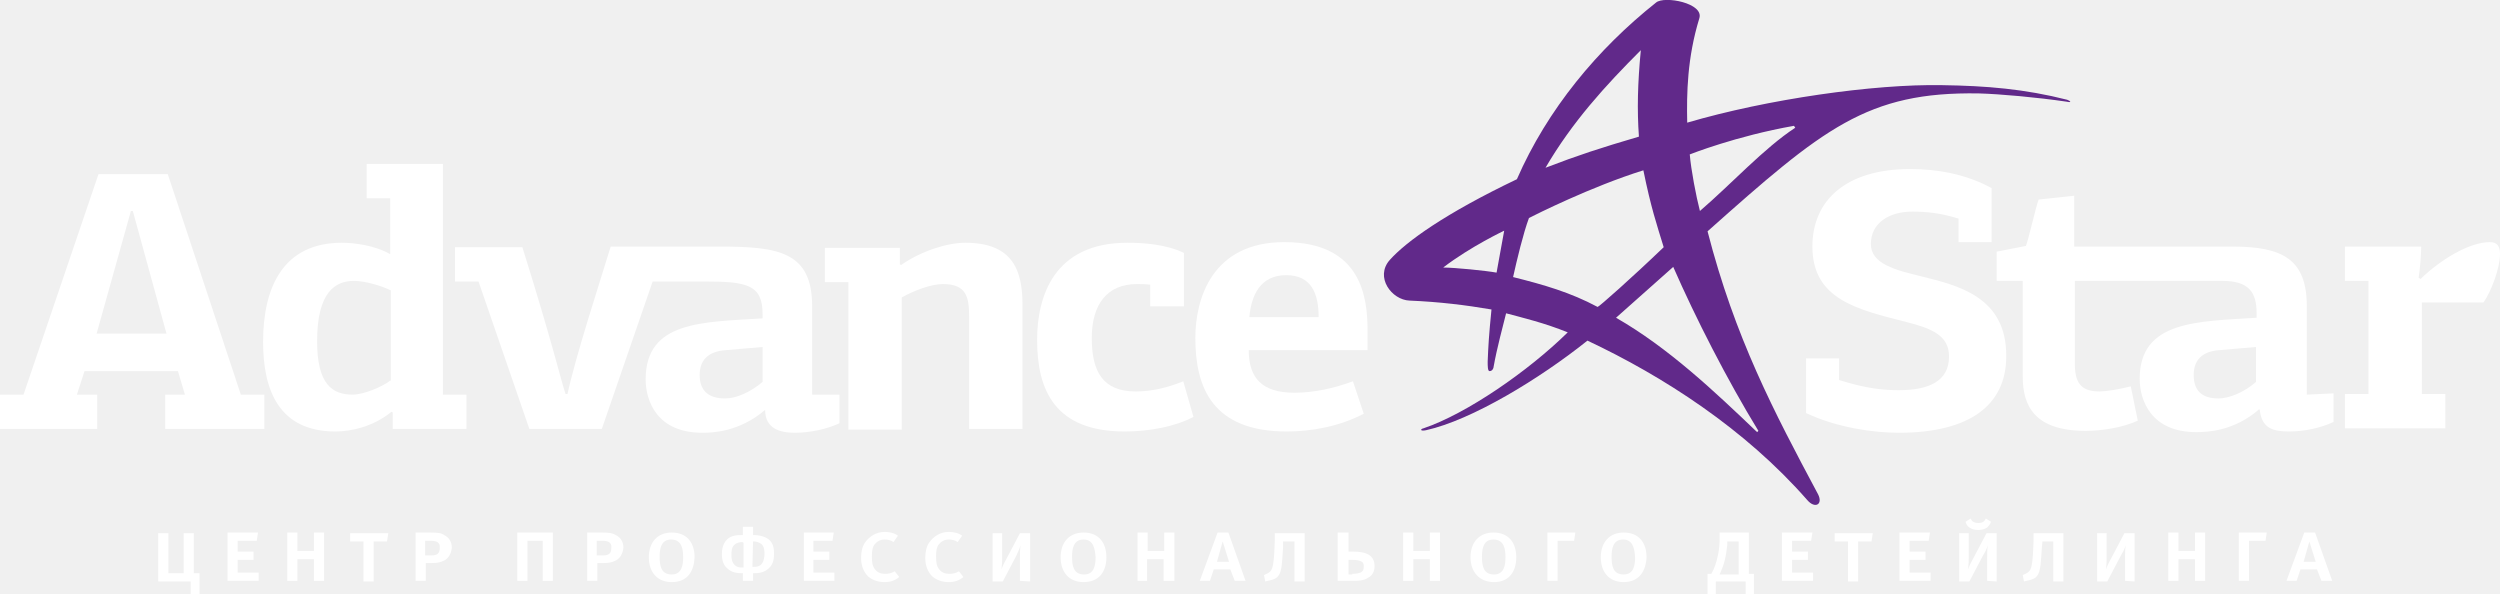
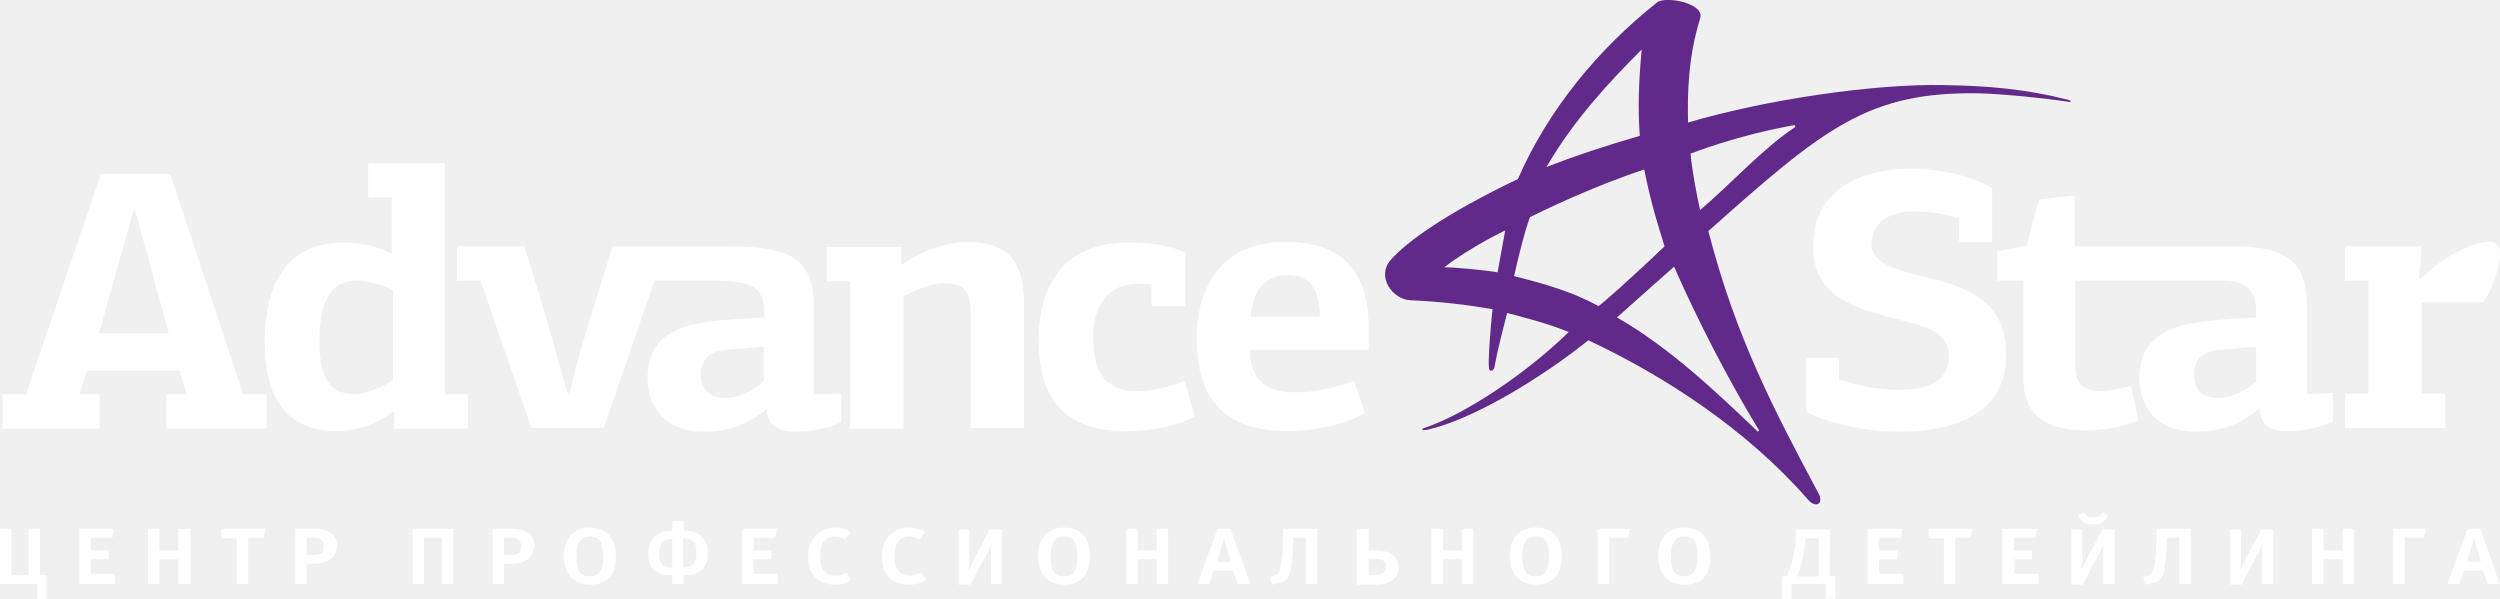
- <svg xmlns="http://www.w3.org/2000/svg" version="1.1" id="Layer_1" x="0px" y="0px" viewBox="0 0 393.4 93.4" style="enable-background:new 0 0 393.4 93.4;" xml:space="preserve">
+ <svg xmlns="http://www.w3.org/2000/svg" version="1.1" id="Layer_1" x="0px" y="0px" viewBox="0 0 393.8 94.3" style="enable-background:new 0 0 393.8 94.3;" xml:space="preserve">
  <style type="text/css">
	.st0{fill:#FFFFFF;}
	.st1{fill:#61298A;}
</style>
  <g>
    <g>
-       <path class="st0" d="M26.5,83.9v6.3h2.4v-6.3h1.6v6.3h0.9v3.3H30v-2h-5.1v-7.6H26.5z" />
-       <path class="st0" d="M35.8,91.4v-7.6h4.8l-0.2,1.3h-3v1.7h2.5v1.3h-2.5v2h3.3v1.3H35.8z" />
-       <path class="st0" d="M49.4,91.4v-3.4h-2.6v3.4h-1.6v-7.6h1.6v2.9h2.6v-2.9h1.6v7.6H49.4z" />
-       <path class="st0" d="M60.9,85.2h-2.1v6.3h-1.6v-6.3h-2.1v-1.3h6L60.9,85.2z" />
-       <path class="st0" d="M69.9,88.2c-0.6,0.3-1.1,0.4-1.9,0.4h-1v2.8h-1.6v-7.6h2.2c1.4,0,1.9,0.1,2.3,0.4c0.8,0.4,1.2,1.1,1.2,2    C71,87.2,70.5,87.9,69.9,88.2z M67.8,85.1h-0.9v2.3h1c0.9,0,1.3-0.3,1.3-1.2C69.3,85.3,68.6,85.1,67.8,85.1z" />
-       <path class="st0" d="M85.4,91.4v-6.3H83v6.3h-1.6v-7.6H87v7.6H85.4z" />
-       <path class="st0" d="M96.9,88.2c-0.6,0.3-1.1,0.4-1.9,0.4h-1v2.8h-1.6v-7.6h2.2c1.4,0,1.8,0.1,2.3,0.4c0.8,0.4,1.2,1.1,1.2,2    C98,87.2,97.5,87.9,96.9,88.2z M94.8,85.1h-0.9v2.3h1c0.9,0,1.3-0.3,1.3-1.2C96.3,85.3,95.6,85.1,94.8,85.1z" />
-       <path class="st0" d="M105.7,91.6c-2.3,0-3.6-1.6-3.6-3.9c0-2.4,1.4-3.9,3.6-3.9c2.4,0,3.6,1.6,3.6,3.9    C109.2,89.9,108.2,91.6,105.7,91.6z M105.6,84.9c-1.6,0-1.8,1.5-1.8,2.7c0,1.4,0.2,2.8,1.9,2.8c1.6,0,1.8-1.5,1.8-2.7    C107.5,86.4,107.3,84.9,105.6,84.9z" />
-       <path class="st0" d="M116.9,91.4v-1.2h-0.2c-0.7,0-1.6-0.1-2.3-0.8c-0.8-0.7-0.8-1.8-0.8-2.3c0-0.5,0.1-1.5,0.8-2.2    c0.7-0.7,1.7-0.7,2.3-0.7h0.2v-1.3h1.6v1.3h0.2c0.5,0,1.5,0.1,2.3,0.7c0.8,0.7,0.8,1.7,0.8,2.2c0,0.5,0,1.6-0.8,2.3    c-0.7,0.7-1.6,0.8-2.3,0.8h-0.2v1.2H116.9z M116.8,85.3c-0.3,0-0.9,0.1-1.2,0.4c-0.5,0.4-0.5,1.1-0.5,1.6c0,0.4,0,1.1,0.5,1.6    c0.4,0.4,0.8,0.4,1.2,0.4h0.2v-3.9L116.8,85.3L116.8,85.3z M118.4,89.2h0.2c0.4,0,0.8,0,1.2-0.4c0.4-0.4,0.5-1.2,0.5-1.6    c0-0.4,0-1.2-0.5-1.6c-0.4-0.3-0.9-0.4-1.2-0.4h-0.1L118.4,89.2L118.4,89.2z" />
-       <path class="st0" d="M126.5,91.4v-7.6h4.7l-0.2,1.3h-3v1.7h2.5v1.3h-2.5v2h3.3v1.3H126.5z" />
-       <path class="st0" d="M139.2,91.6c-1,0-1.9-0.3-2.6-0.9c-0.7-0.7-1.1-1.7-1.1-2.9c0-1,0.2-1.8,0.6-2.4c0.7-1,1.8-1.7,3.1-1.7    c0.8,0,1.6,0.2,2.1,0.6l-0.7,1c-0.4-0.3-0.9-0.4-1.4-0.4c-0.7,0-1.2,0.3-1.6,0.8c-0.3,0.4-0.4,1-0.4,1.8c0,1.1,0.1,1.6,0.5,2.1    c0.4,0.5,0.9,0.7,1.6,0.7c0.5,0,1-0.1,1.5-0.4l0.7,0.9C140.9,91.3,140.2,91.6,139.2,91.6z" />
-       <path class="st0" d="M149.3,91.6c-1,0-1.9-0.3-2.6-0.9c-0.7-0.7-1.1-1.7-1.1-2.9c0-1,0.2-1.8,0.6-2.4c0.7-1,1.8-1.7,3.1-1.7    c0.8,0,1.6,0.2,2.1,0.6l-0.7,1c-0.4-0.3-0.9-0.4-1.4-0.4c-0.7,0-1.2,0.3-1.6,0.8c-0.3,0.4-0.4,1-0.4,1.8c0,1.1,0.1,1.6,0.5,2.1    c0.4,0.5,0.9,0.7,1.6,0.7c0.5,0,1-0.1,1.5-0.4l0.7,0.9C151,91.3,150.3,91.6,149.3,91.6z" />
-       <path class="st0" d="M160.5,91.4v-3.8c0-0.6,0-1.2,0.1-1.8c-0.2,0.7-0.5,1.2-0.7,1.7l-2.1,4h-1.6v-7.6h1.5v3.7c0,0.6,0,1.1-0.1,2    c0.2-0.6,0.5-1.2,0.9-1.9l2-3.8h1.6v7.6L160.5,91.4L160.5,91.4z" />
-       <path class="st0" d="M170.5,91.6c-2.3,0-3.6-1.6-3.6-3.9c0-2.4,1.4-3.9,3.6-3.9c2.4,0,3.6,1.6,3.6,3.9    C174.1,89.9,173,91.6,170.5,91.6z M170.5,84.9c-1.6,0-1.8,1.5-1.8,2.7c0,1.4,0.2,2.8,1.9,2.8c1.6,0,1.8-1.5,1.8-2.7    C172.3,86.4,172.1,84.9,170.5,84.9z" />
-       <path class="st0" d="M183.1,91.4v-3.4h-2.6v3.4H179v-7.6h1.6v2.9h2.6v-2.9h1.6v7.6H183.1z" />
-       <path class="st0" d="M194.3,91.4l-0.7-1.8h-2.6l-0.6,1.8h-1.6l2.8-7.6h1.7l2.7,7.6H194.3z M192.4,85.2l-0.9,3.2h1.9L192.4,85.2z" />
-       <path class="st0" d="M201.9,86.2c-0.1,1.5-0.1,1.7-0.2,2.7c-0.1,0.7-0.2,1.4-0.7,1.9c-0.4,0.4-1.1,0.5-1.5,0.6l-0.4,0.1l-0.2-1    l0.2-0.1c0.2-0.1,0.5-0.2,0.7-0.4c0.5-0.4,0.6-1.4,0.7-2.7c0-0.3,0.1-1.6,0.1-2.2l0-1.2h4.7v7.6h-1.6v-6.3h-1.8L201.9,86.2z" />
-       <path class="st0" d="M212.2,83.9v2.9h0.8c0.8,0,1.7,0.1,2.4,0.5c0.8,0.5,0.9,1.3,0.9,1.8c0,0.9-0.4,1.5-1,1.8    c-0.7,0.5-1.7,0.5-2.2,0.5h-2.6v-7.6H212.2z M212.8,90.3c0.6,0,1-0.1,1.3-0.2c0.4-0.2,0.5-0.5,0.5-0.9c0-0.3,0-0.6-0.3-0.8    c-0.3-0.2-0.8-0.3-1.5-0.3h-0.6v2.3H212.8z" />
-       <path class="st0" d="M225,91.4v-3.4h-2.6v3.4h-1.6v-7.6h1.6v2.9h2.6v-2.9h1.6v7.6H225z" />
-       <path class="st0" d="M235.1,91.6c-2.3,0-3.7-1.6-3.7-3.9c0-2.4,1.4-3.9,3.6-3.9c2.4,0,3.6,1.6,3.6,3.9    C238.6,89.9,237.5,91.6,235.1,91.6z M235,84.9c-1.6,0-1.8,1.5-1.8,2.7c0,1.4,0.2,2.8,1.9,2.8c1.6,0,1.8-1.5,1.8-2.7    C236.9,86.4,236.7,84.9,235,84.9z" />
-       <path class="st0" d="M247.7,85.1h-2.6v6.3h-1.6v-7.6h4.4L247.7,85.1z" />
-       <path class="st0" d="M255.5,91.6c-2.3,0-3.6-1.6-3.6-3.9c0-2.4,1.4-3.9,3.6-3.9c2.4,0,3.6,1.6,3.6,3.9    C259,89.9,257.9,91.6,255.5,91.6z M255.4,84.9c-1.6,0-1.8,1.5-1.8,2.7c0,1.4,0.2,2.8,1.9,2.8c1.6,0,1.8-1.5,1.8-2.7    C257.2,86.4,257,84.9,255.4,84.9z" />
-       <path class="st0" d="M275.2,90.3h0.8v3.2h-1.3v-2H270v2h-1.3v-3.2h0.6c0.5-0.9,0.8-1.8,1-2.8c0.3-1.2,0.3-2.4,0.3-2.7l0-1h4.6    L275.2,90.3L275.2,90.3z M271.8,85.8c-0.1,0.8-0.2,1.6-0.4,2.4c-0.2,0.8-0.5,1.5-0.8,2.2h3v-5.2h-1.8L271.8,85.8z" />
-       <path class="st0" d="M280.4,91.4v-7.6h4.8l-0.2,1.3h-3v1.7h2.5v1.3H282v2h3.3v1.3H280.4z" />
-       <path class="st0" d="M294.5,85.2h-2.1v6.3h-1.6v-6.3h-2.1v-1.3h6L294.5,85.2z" />
-       <path class="st0" d="M298.9,91.4v-7.6h4.8l-0.2,1.3h-3v1.7h2.5v1.3h-2.5v2h3.3v1.3H298.9z" />
-       <path class="st0" d="M312.7,91.4v-3.8c0-0.6,0-1.2,0.1-1.8c-0.2,0.7-0.5,1.2-0.8,1.7l-2.1,4h-1.6v-7.6h1.5v3.7c0,0.6,0,1.1-0.1,2    c0.2-0.6,0.5-1.2,0.9-1.9l2-3.8h1.6v7.6L312.7,91.4L312.7,91.4z M313.3,82.1c-0.1,0.4-0.4,0.7-0.6,0.9c-0.4,0.3-1,0.4-1.4,0.4    c-0.5,0-1-0.1-1.4-0.4c-0.3-0.2-0.5-0.5-0.6-0.9l0.8-0.5c0.1,0.2,0.2,0.4,0.4,0.5c0.3,0.2,0.7,0.2,0.8,0.2c0.4,0,0.7-0.1,0.8-0.2    c0.2-0.1,0.3-0.4,0.4-0.5L313.3,82.1z" />
-       <path class="st0" d="M321.3,86.2c-0.1,1.5-0.1,1.7-0.2,2.7c-0.1,0.7-0.2,1.4-0.7,1.9c-0.4,0.4-1.1,0.5-1.5,0.6l-0.4,0.1l-0.2-1    l0.2-0.1c0.2-0.1,0.5-0.2,0.7-0.4c0.5-0.4,0.6-1.4,0.7-2.7c0-0.3,0.1-1.6,0.1-2.2l0-1.2h4.7v7.6h-1.6v-6.3h-1.7L321.3,86.2z" />
-       <path class="st0" d="M334.4,91.4v-3.8c0-0.6,0-1.2,0.1-1.8c-0.2,0.7-0.5,1.2-0.8,1.7l-2.1,4H330v-7.6h1.5v3.7c0,0.6,0,1.1-0.1,2    c0.2-0.6,0.5-1.2,0.9-1.9l2-3.8h1.6v7.6L334.4,91.4L334.4,91.4z" />
-       <path class="st0" d="M345.4,91.4v-3.4h-2.6v3.4h-1.6v-7.6h1.6v2.9h2.6v-2.9h1.6v7.6H345.4z" />
-       <path class="st0" d="M356.5,85.1h-2.6v6.3h-1.6v-7.6h4.4L356.5,85.1z" />
-       <path class="st0" d="M365.3,91.4l-0.7-1.8h-2.6l-0.6,1.8h-1.6l2.8-7.6h1.7l2.7,7.6H365.3z M363.4,85.2l-0.9,3.2h1.9L363.4,85.2z" />
+       <path class="st0" d="M1.8,83.3v7.3h2.7v-7.3h1.8v7.3h1v3.8H5.9V92H0v-8.7L1.8,83.3L1.8,83.3z" />
+       <path class="st0" d="M12.5,92v-8.7h5.5l-0.3,1.4h-3.4v2h2.8v1.4h-2.8v2.3h3.8V92L12.5,92L12.5,92z" />
+       <path class="st0" d="M28.1,92v-3.9h-3V92h-1.8v-8.7h1.8v3.4h3v-3.4H30V92H28.1z" />
+       <path class="st0" d="M41.5,84.7h-2.4V92h-1.8v-7.2h-2.4v-1.5h6.9L41.5,84.7z" />
+       <path class="st0" d="M51.7,88.3c-0.7,0.4-1.3,0.5-2.2,0.5h-1.2V92h-1.8v-8.7H49c1.7,0,2.1,0.2,2.7,0.4c0.9,0.4,1.4,1.3,1.4,2.3    C53.1,87,52.5,87.9,51.7,88.3z M49.4,84.7h-1.1v2.7h1.2c1,0,1.5-0.3,1.5-1.4C51.1,85,50.3,84.7,49.4,84.7z" />
+       <path class="st0" d="M69.6,92v-7.3h-2.8V92h-1.8v-8.7h6.4V92H69.6z" />
+       <path class="st0" d="M82.8,88.3c-0.7,0.4-1.3,0.5-2.2,0.5h-1.2V92h-1.8v-8.7h2.5c1.7,0,2.1,0.2,2.7,0.4c0.9,0.4,1.4,1.3,1.4,2.3    C84.1,87,83.5,87.9,82.8,88.3z M80.5,84.7h-1.1v2.7h1.2c1,0,1.5-0.3,1.5-1.4C82.1,85,81.4,84.7,80.5,84.7z" />
+       <path class="st0" d="M93,92.1c-2.7,0-4.2-1.8-4.2-4.5c0-2.8,1.6-4.5,4.1-4.5c2.8,0,4.1,1.8,4.1,4.5C97.1,90.2,95.8,92.1,93,92.1z     M92.9,84.5c-1.8,0-2.1,1.7-2.1,3.1c0,1.6,0.2,3.2,2.1,3.2c1.9,0,2.1-1.7,2.1-3.1C95,86.1,94.8,84.5,92.9,84.5z" />
+       <path class="st0" d="M105.9,92v-1.4h-0.2c-0.8,0-1.9-0.1-2.7-0.9c-0.9-0.9-0.9-2-0.9-2.6c0-0.6,0.1-1.8,1-2.6    c0.9-0.8,2-0.9,2.6-0.9h0.2v-1.5h1.8v1.5h0.2c0.6,0,1.8,0.1,2.6,0.9c0.9,0.8,1,1.9,1,2.6c0,0.6,0,1.8-0.9,2.6    c-0.8,0.8-1.9,0.9-2.7,0.9h-0.2V92H105.9z M105.8,84.9c-0.4,0-1,0.1-1.4,0.4c-0.5,0.5-0.6,1.3-0.6,1.8c0,0.5,0,1.3,0.5,1.8    c0.4,0.4,1,0.5,1.4,0.5h0.2v-4.5L105.8,84.9L105.8,84.9z M107.6,89.3h0.2c0.4,0,1,0,1.4-0.5c0.5-0.5,0.5-1.3,0.5-1.8    c0-0.5,0-1.3-0.6-1.8c-0.4-0.4-1-0.4-1.4-0.4h-0.1L107.6,89.3L107.6,89.3z" />
+       <path class="st0" d="M116.9,92v-8.7h5.5l-0.3,1.4h-3.4v2h2.8v1.4h-2.8v2.3h3.8V92L116.9,92L116.9,92z" />
+       <path class="st0" d="M131.6,92.1c-1.2,0-2.2-0.3-3-1c-0.9-0.8-1.3-1.9-1.3-3.3c0-1.1,0.2-2,0.7-2.8c0.8-1.2,2.1-1.9,3.6-1.9    c0.9,0,1.9,0.3,2.4,0.7l-0.9,1.2c-0.5-0.3-1-0.5-1.6-0.5c-0.8,0-1.4,0.4-1.8,0.9c-0.3,0.5-0.5,1.2-0.5,2.1c0,1.2,0.1,1.9,0.6,2.4    c0.5,0.5,1,0.8,1.8,0.8c0.6,0,1.1-0.2,1.7-0.5l0.8,1.1C133.6,91.8,132.7,92.1,131.6,92.1z" />
+       <path class="st0" d="M143.2,92.1c-1.2,0-2.2-0.3-3-1c-0.8-0.8-1.3-1.9-1.3-3.3c0-1.1,0.2-2,0.7-2.8c0.8-1.2,2.1-1.9,3.6-1.9    c0.9,0,1.9,0.3,2.5,0.7l-0.9,1.2c-0.5-0.3-1-0.5-1.6-0.5c-0.8,0-1.4,0.4-1.8,0.9c-0.3,0.5-0.5,1.2-0.5,2.1c0,1.2,0.1,1.9,0.6,2.4    c0.4,0.5,1,0.8,1.8,0.8c0.6,0,1.1-0.2,1.7-0.5l0.9,1.1C145.2,91.8,144.3,92.1,143.2,92.1z" />
+       <path class="st0" d="M156.1,92v-4.4c0-0.7,0-1.4,0.1-2.1c-0.3,0.8-0.5,1.3-0.9,2l-2.5,4.6h-1.8v-8.7h1.7v4.2c0,0.7,0,1.3-0.1,2.3    c0.3-0.7,0.6-1.4,1-2.2l2.3-4.3h1.9V92L156.1,92L156.1,92z" />
+       <path class="st0" d="M167.7,92.1c-2.7,0-4.2-1.8-4.2-4.5c0-2.8,1.6-4.5,4.1-4.5c2.8,0,4.1,1.8,4.1,4.5    C171.7,90.2,170.5,92.1,167.7,92.1z M167.6,84.5c-1.8,0-2.1,1.7-2.1,3.1c0,1.6,0.2,3.2,2.1,3.2c1.9,0,2.1-1.7,2.1-3.1    C169.7,86.1,169.5,84.5,167.6,84.5z" />
+       <path class="st0" d="M182.2,92v-3.9h-3V92h-1.8v-8.7h1.8v3.4h3v-3.4h1.8V92H182.2z" />
+       <path class="st0" d="M195,92l-0.8-2.1h-3l-0.7,2.1h-1.9l3.2-8.7h2L197,92H195z M192.8,84.8l-1.1,3.7h2.2L192.8,84.8z" />
+       <path class="st0" d="M203.7,85.9c-0.1,1.8-0.1,1.9-0.3,3.2c-0.1,0.8-0.2,1.7-0.8,2.2c-0.5,0.5-1.3,0.6-1.8,0.7l-0.5,0.1l-0.3-1.2    l0.3-0.1c0.3-0.1,0.6-0.2,0.9-0.4c0.6-0.5,0.6-1.6,0.8-3.2c0-0.3,0.1-1.9,0.1-2.5l0-1.4h5.4V92h-1.8v-7.3h-2L203.7,85.9z" />
+       <path class="st0" d="M215.6,83.3v3.4h0.9c0.9,0,2,0.1,2.7,0.6c1,0.6,1.1,1.5,1.1,2.1c0,1-0.5,1.7-1.1,2.1    c-0.8,0.5-1.9,0.6-2.5,0.6h-3v-8.7L215.6,83.3L215.6,83.3z M216.4,90.6c0.7,0,1.1-0.1,1.4-0.3c0.4-0.3,0.5-0.6,0.5-1    c0-0.3,0-0.7-0.4-1c-0.4-0.3-0.9-0.3-1.7-0.3h-0.6v2.6H216.4z" />
+       <path class="st0" d="M230.3,92v-3.9h-3V92h-1.8v-8.7h1.8v3.4h3v-3.4h1.8V92H230.3z" />
+       <path class="st0" d="M242,92.1c-2.7,0-4.2-1.8-4.2-4.5c0-2.8,1.6-4.5,4.1-4.5c2.8,0,4.1,1.8,4.1,4.5C246,90.2,244.8,92.1,242,92.1    z M241.9,84.5c-1.8,0-2.1,1.7-2.1,3.1c0,1.6,0.2,3.2,2.1,3.2c1.8,0,2.1-1.7,2.1-3.1C244,86.1,243.8,84.5,241.9,84.5z" />
+       <path class="st0" d="M256.5,84.7h-3V92h-1.8v-8.7h5L256.5,84.7z" />
+       <path class="st0" d="M265.4,92.1c-2.7,0-4.2-1.8-4.2-4.5c0-2.8,1.6-4.5,4.1-4.5c2.8,0,4.1,1.8,4.1,4.5    C269.5,90.2,268.3,92.1,265.4,92.1z M265.3,84.5c-1.8,0-2.1,1.7-2.1,3.1c0,1.6,0.2,3.2,2.1,3.2c1.8,0,2.1-1.7,2.1-3.1    C267.5,86.1,267.2,84.5,265.3,84.5z" />
+       <path class="st0" d="M288.2,90.7h0.9v3.6h-1.5V92h-5.4v2.4h-1.5v-3.6h0.7c0.6-1.1,0.9-2.1,1.1-3.2c0.3-1.4,0.4-2.7,0.4-3.1l0-1.1    h5.4L288.2,90.7L288.2,90.7z M284.3,85.5c-0.1,1-0.2,1.8-0.4,2.8c-0.2,0.9-0.5,1.7-0.9,2.5h3.5v-6h-2L284.3,85.5z" />
+       <path class="st0" d="M294.2,92v-8.7h5.5l-0.3,1.4H296v2h2.9v1.4H296v2.3h3.8V92L294.2,92L294.2,92z" />
+       <path class="st0" d="M310.4,84.7H308V92h-1.8v-7.2h-2.4v-1.5h6.9L310.4,84.7z" />
+       <path class="st0" d="M315.4,92v-8.7h5.5l-0.3,1.4h-3.4v2h2.9v1.4h-2.8v2.3h3.8V92L315.4,92L315.4,92z" />
+       <path class="st0" d="M331.3,92v-4.4c0-0.7,0-1.4,0.1-2.1c-0.3,0.8-0.5,1.3-0.9,2l-2.4,4.6h-1.8v-8.7h1.7v4.2c0,0.7,0,1.3-0.1,2.3    c0.3-0.7,0.6-1.4,1-2.2l2.3-4.3h1.9V92L331.3,92L331.3,92z M332,81.2c-0.2,0.5-0.5,0.8-0.7,1c-0.5,0.4-1.1,0.4-1.6,0.4    c-0.6,0-1.2-0.1-1.6-0.4c-0.3-0.2-0.6-0.6-0.7-1l0.9-0.5c0.1,0.2,0.3,0.4,0.5,0.6c0.3,0.2,0.8,0.2,1,0.2c0.5,0,0.8-0.1,0.9-0.2    c0.2-0.1,0.4-0.4,0.5-0.6L332,81.2z" />
+       <path class="st0" d="M341.3,85.9c-0.1,1.8-0.1,1.9-0.3,3.2c-0.1,0.8-0.2,1.7-0.8,2.2c-0.5,0.5-1.3,0.6-1.8,0.7l-0.5,0.1l-0.3-1.2    l0.3-0.1c0.3-0.1,0.6-0.2,0.9-0.4c0.6-0.5,0.6-1.6,0.8-3.2c0-0.3,0.1-1.9,0.1-2.5l0-1.4h5.4V92h-1.8v-7.3h-2L341.3,85.9z" />
+       <path class="st0" d="M356.3,92v-4.4c0-0.7,0-1.4,0.1-2.1c-0.3,0.8-0.5,1.3-0.9,2l-2.4,4.6h-1.8v-8.7h1.7v4.2c0,0.7,0,1.3-0.1,2.3    c0.3-0.7,0.6-1.4,1-2.2l2.3-4.3h1.9V92L356.3,92L356.3,92z" />
+       <path class="st0" d="M369,92v-3.9h-3V92h-1.8v-8.7h1.8v3.4h3v-3.4h1.8V92H369z" />
+       <path class="st0" d="M381.8,84.7h-3V92H377v-8.7h5.1L381.8,84.7z" />
+       <path class="st0" d="M391.9,92l-0.8-2.1h-3l-0.7,2.1h-1.9l3.2-8.7h2l3.1,8.7H391.9z M389.7,84.8l-1.1,3.7h2.2L389.7,84.8z" />
    </g>
    <g>
      <g>
-         <path class="st0" d="M37.9,62.1L26.4,27.4H15.5L3.7,62.1H0v5.4h15.3v-5.4h-3.2l1.2-3.7H28l1.1,3.7H26v5.4h15.6v-5.4H37.9z      M15.2,52.5l5.4-19.3h0.3l5.3,19.3H15.2z" />
-         <path class="st0" d="M69.7,62.1V25.8h-12v5.4h3.7V40c-2.4-1.4-5.7-1.8-7.6-1.8c-9.1,0-12.4,6.8-12.4,15.6     c0,7.6,2.5,14.1,11.4,14.1c2.5,0,6-0.8,8.8-3.1c0.1,0,0.1,0.1,0.2,0.1v2.6h11.6v-5.4L69.7,62.1L69.7,62.1L69.7,62.1z M61.4,59.9     c-1.3,1-4.2,2.2-5.9,2.2c-3.2,0-5.6-1.6-5.6-8.4c0-7.8,2.9-9.5,5.8-9.5c1.8,0,4.4,0.8,5.8,1.5V59.9z" />
-         <path class="st0" d="M151.9,38.2c-2.7,0-6.8,1.2-10.1,3.5l-0.2-0.1v-2.6h-11.8v5.4h3.7v23.2h8.4V46.8c2-1.1,4.6-2.1,6.5-2.1     c3.7,0,4.1,2.1,4.1,5.1v17.7h8.4V48C160.9,42.7,159.5,38.2,151.9,38.2L151.9,38.2z" />
-         <path class="st0" d="M178.7,61.6c-5.2,0-6.9-3.2-6.9-8.4c0-5.4,2.5-8.5,7.1-8.5c0.6,0,1.3,0,2.1,0.1v3.4h5.3v-8.4     c-2.9-1.4-6.5-1.6-8.9-1.6c-11.6,0-14.2,8.5-14.2,15.3c0,7.9,2.8,14.4,13.8,14.4c3.9,0,8-0.8,10.8-2.3l-1.6-5.6     C183.7,61,181.3,61.6,178.7,61.6L178.7,61.6z" />
-         <path class="st0" d="M215.2,52.1c0-5.1-0.8-14-13.1-14c-11.3,0-14,8.8-14,15.1c0,7.8,2.7,14.7,14.4,14.7c3.9,0,8.3-0.8,12.1-2.8     l-1.7-5.1c-3,1.1-6.1,1.8-9.2,1.8c-5.1,0-7.2-2.3-7.2-6.7h18.7L215.2,52.1L215.2,52.1z M196.6,49.9c0.3-3.4,1.7-6.6,5.8-6.6     c3.9,0,5.1,2.8,5.1,6.6H196.6z" />
-         <path class="st0" d="M127.8,62.1V48.2c0-8.6-5.3-9.4-14.6-9.4H96.1C94.2,45,90.6,56,89.3,62H89c-0.7-2-2-7.8-6.8-23.1H71.6v5.4     h3.7l8,23.2h11.4c1.6-4.6,5.4-15.7,8-23.2h8.3c6.5,0,9,0.5,9,5.1v0.7c-9.5,0.6-18.4,0.4-18.4,9.6c0,3.4,1.8,8.4,8.9,8.4     c1.6,0,5.8-0.1,9.9-3.6c0,3,2.4,3.6,4.7,3.6c2.4,0,5.1-0.6,7-1.5v-4.5H127.8L127.8,62.1z M120,60.1c-1.9,1.6-4.1,2.6-5.9,2.6     c-2.7,0-4-1.3-4-3.7c0-2.3,1.3-3.7,4.1-3.9l5.8-0.5L120,60.1L120,60.1z" />
+         <path class="st0" d="M38.3,62.1L26.8,27.4H15.9L4.1,62.1H0.4v5.4h15.3v-5.4h-3.2l1.2-3.7h14.6l1.1,3.7h-3.2v5.4H42v-5.4H38.3z      M15.6,52.5L21,33.2h0.3l5.3,19.3H15.6z" />
+         <path class="st0" d="M70.1,62.1V25.7H58v5.4h3.7V40c-2.4-1.4-5.7-1.8-7.6-1.8c-9.1,0-12.4,6.8-12.4,15.6     c0,7.6,2.5,14.1,11.4,14.1c2.5,0,6-0.8,8.8-3.1c0.1,0,0.1,0.1,0.2,0.1v2.6h11.6v-5.4L70.1,62.1L70.1,62.1z M61.8,59.9     c-1.3,1-4.2,2.2-5.9,2.2c-3.2,0-5.6-1.6-5.6-8.4c0-7.8,2.9-9.5,5.8-9.5c1.8,0,4.4,0.8,5.8,1.5V59.9z" />
+         <path class="st0" d="M152.3,38.1c-2.7,0-6.8,1.2-10.1,3.5l-0.2-0.1v-2.6h-11.8v5.4h3.7v23.2h8.4V46.7c2-1.1,4.6-2.1,6.5-2.1     c3.7,0,4.1,2.1,4.1,5.1v17.7h8.4V48C161.3,42.6,159.9,38.1,152.3,38.1L152.3,38.1z" />
+         <path class="st0" d="M179.1,61.6c-5.2,0-6.9-3.2-6.9-8.4c0-5.4,2.5-8.5,7.1-8.5c0.6,0,1.3,0,2.1,0.1v3.4h5.3v-8.4     c-2.9-1.4-6.5-1.6-8.9-1.6c-11.6,0-14.2,8.5-14.2,15.3c0,7.9,2.8,14.4,13.8,14.4c3.9,0,8-0.8,10.8-2.3l-1.6-5.6     C184.1,61,181.7,61.6,179.1,61.6L179.1,61.6z" />
+         <path class="st0" d="M215.6,52.1c0-5.1-0.8-14-13.1-14c-11.3,0-14,8.8-14,15.1c0,7.8,2.7,14.7,14.4,14.7c3.9,0,8.3-0.8,12.1-2.8     l-1.7-5.1c-3,1.1-6.1,1.8-9.2,1.8c-5.1,0-7.2-2.3-7.2-6.7h18.7L215.6,52.1L215.6,52.1z M197,49.9c0.3-3.4,1.7-6.6,5.8-6.6     c3.9,0,5.1,2.8,5.1,6.6H197z" />
+         <path class="st0" d="M128.2,62.1V48.2c0-8.6-5.3-9.4-14.6-9.4H96.5C94.6,45,91,56,89.7,61.9h-0.3c-0.7-2-2-7.8-6.8-23.1H72v5.4     h3.7l8,23.2h11.4c1.6-4.6,5.4-15.7,8-23.2h8.3c6.5,0,9,0.5,9,5.1V50c-9.5,0.6-18.4,0.4-18.4,9.6c0,3.4,1.8,8.4,8.9,8.4     c1.6,0,5.8-0.1,9.9-3.6c0,3,2.4,3.6,4.7,3.6c2.4,0,5.1-0.6,7-1.5v-4.5L128.2,62.1L128.2,62.1z M120.3,60.1     c-1.9,1.6-4.1,2.6-5.9,2.6c-2.7,0-4-1.3-4-3.7c0-2.3,1.3-3.7,4.1-3.9l5.8-0.5L120.3,60.1L120.3,60.1z" />
      </g>
      <g>
-         <path class="st0" d="M302.4,43.5c-4.2-1-8-2-8-5.1c0-3.4,3-5.1,6.5-5.1c2.2,0,4.4,0.2,7.3,1.1v3.7h5.2v-8.5     c-4.2-2.3-8.8-3-12.8-3c-10.1,0-15.4,4.9-15.4,12.2c0,8.3,7,9.9,14.9,11.9c3.9,1,6.6,2.1,6.6,5.4c0,3.9-3.2,5.3-7.9,5.3     c-2.2,0-5-0.2-9.4-1.6v-3.4h-5.2V65c4.9,2.3,10.6,3.1,14.6,3.1c11.2,0,16.9-4.4,16.9-12C315.8,46.6,307.9,44.9,302.4,43.5     L302.4,43.5z" />
-         <path class="st0" d="M363,62.1V48.2c0-7.4-3.8-9.4-11.7-9.4h-24.9v-8l-5.6,0.6c-0.4,1-1.6,6.3-2,7.3l-4.6,0.9v4.6h4.1v15.1     c0,4.6,1.9,8.5,9.9,8.5c2.5,0,5.8-0.5,8.2-1.6l-1.1-5.4c-2,0.5-3.9,0.8-4.9,0.8c-3,0-3.9-1.4-3.9-4.4v-13h23.2     c4.2,0,5.4,1.8,5.4,5.1v0.7c-9.2,0.6-18.4,0.4-18.4,9.6c0,3.4,1.8,8.4,8.9,8.4c1.6,0,5.9-0.1,9.9-3.6c0.1,0.1,0.1,0.1,0.1,0.1     c0.3,2.9,2.1,3.4,4.6,3.4c2.5,0,5.1-0.6,7-1.5v-4.5L363,62.1L363,62.1z M355,60.1c-1.8,1.6-4.2,2.6-5.9,2.6     c-2.7,0-3.9-1.3-3.9-3.7c0-2.3,1.3-3.7,4-3.9l5.8-0.5L355,60.1L355,60.1z" />
-         <path class="st0" d="M390.8,47.6c1.2-1.7,2.6-5.4,2.6-7.6c0-1.2-0.4-1.9-1.6-1.9c-3.2,0-7.7,2.7-10.9,5.8l-0.3-0.2     c0.2-1.3,0.4-3.5,0.4-4.9h-12v5.4h3.7v17.8H369v5.4h15.8v-5.4h-3.7V47.6H390.8L390.8,47.6z" />
+         <path class="st0" d="M302.8,43.5c-4.2-1-8-2-8-5.1c0-3.4,3-5.1,6.5-5.1c2.2,0,4.4,0.2,7.3,1.1v3.7h5.2v-8.5     c-4.2-2.3-8.8-3-12.8-3c-10.1,0-15.4,4.9-15.4,12.2c0,8.3,7,9.9,14.9,11.9c3.9,1,6.5,2.1,6.5,5.4c0,3.9-3.2,5.3-7.9,5.3     c-2.2,0-5-0.2-9.4-1.6v-3.4h-5.2v8.5c4.9,2.3,10.6,3.1,14.6,3.1c11.2,0,16.9-4.4,16.9-12C316.2,46.6,308.3,44.9,302.8,43.5     L302.8,43.5z" />
+         <path class="st0" d="M363.4,62.1V48.2c0-7.4-3.8-9.4-11.7-9.4h-24.9v-8l-5.6,0.6c-0.4,1-1.6,6.3-2,7.3l-4.6,0.9v4.6h4.1v15.1     c0,4.6,1.9,8.5,9.9,8.5c2.5,0,5.8-0.5,8.2-1.6l-1.1-5.4c-2,0.5-3.9,0.8-4.9,0.8c-3,0-3.9-1.4-3.9-4.4v-13H350     c4.2,0,5.4,1.8,5.4,5.1V50c-9.1,0.6-18.4,0.4-18.4,9.6c0,3.4,1.8,8.4,8.9,8.4c1.6,0,5.9-0.1,9.9-3.6c0.1,0.1,0.1,0.1,0.1,0.1     c0.3,2.9,2.1,3.4,4.6,3.4c2.5,0,5.1-0.6,7-1.5v-4.5L363.4,62.1L363.4,62.1z M355.4,60.1c-1.8,1.6-4.1,2.6-5.9,2.6     c-2.7,0-3.9-1.3-3.9-3.7c0-2.3,1.3-3.7,4-3.9l5.8-0.5L355.4,60.1L355.4,60.1L355.4,60.1z" />
+         <path class="st0" d="M391.2,47.6c1.2-1.7,2.6-5.4,2.6-7.6c0-1.2-0.4-1.9-1.6-1.9c-3.2,0-7.7,2.7-10.9,5.8l-0.3-0.2     c0.2-1.3,0.4-3.5,0.4-4.9h-12v5.4h3.7v17.8h-3.7v5.4h15.8v-5.4h-3.7V47.6L391.2,47.6L391.2,47.6z" />
      </g>
-       <path class="st1" d="M325.3,15.7c-6.7-1.7-12.7-2.2-19.7-2.3c-10.7-0.2-27.5,2.2-40.1,5.9c-0.1-4.6,0-10.2,1.9-16.4    c0.8-2.4-5.5-3.6-6.8-2.5c-9.2,7.3-17.1,16.8-21.9,27.8c-11.3,5.4-17.4,9.8-20,12.7c-2.4,2.7,0.3,6.3,3.1,6.4    c4.7,0.2,8.8,0.7,12.9,1.4c-0.4,4-0.5,5.7-0.6,8.2c0,0.7,0,1.5,0.3,1.5c0.3,0,0.5-0.2,0.6-0.5c0.6-3.4,1.5-6.5,2-8.6    c2.6,0.7,6,1.5,9.7,3c-6.2,6.1-15.9,12.8-22.7,15.1c-0.5,0.1-0.6,0.5,0.4,0.3c7.2-1.6,17.9-8.1,25.4-14.1    c11.9,5.6,24.8,13.9,34.6,25.1c1.2,1.4,2.5,0.7,1.7-0.9c-7-13.1-13.1-24.7-17.4-41.4c18.2-16.2,25.1-22,42.7-21.7    c3.4,0.1,9,0.6,13.8,1.3C326.1,16.2,325.8,15.9,325.3,15.7L325.3,15.7z M257.9,21.5c-6.1,1.8-9.5,2.9-14.7,4.9    c4.2-7.2,9.4-12.9,15-18.5C257.7,13.1,257.6,17.3,257.9,21.5L257.9,21.5z M236.7,36.3c-0.2,1.2-0.8,4.3-1.2,6.6    c-1.6-0.3-6.6-0.8-8.4-0.8C231.4,38.8,236.7,36.3,236.7,36.3z M258.6,26.8c1.2,5.9,2.1,8.5,3.2,12.1c-5,4.8-10.2,9.4-10.4,9.4    c-4.3-2.3-8.5-3.5-13.3-4.7c0.6-2.7,1.6-6.9,2.5-9.3C241.6,33.8,250.3,29.4,258.6,26.8L258.6,26.8z M263.3,42    c3.5,8,8.5,17.8,13.4,25.8l-0.2,0.2c-6.8-6.5-14-13.3-22.2-18L263.3,42z M265.9,24.3c0,0,7.3-2.9,16.4-4.5l0.2,0.3    c-4.9,3.2-10.1,8.9-15,13.1C266.9,30.9,266.1,26.7,265.9,24.3z" />
+       <path class="st1" d="M325.7,15.7C319,14,313,13.5,306,13.4c-10.7-0.2-27.5,2.2-40.1,5.9c-0.1-4.6,0-10.2,1.9-16.4    c0.8-2.4-5.5-3.6-6.8-2.5c-9.2,7.3-17.1,16.8-21.9,27.8c-11.3,5.4-17.4,9.8-20,12.7c-2.4,2.7,0.3,6.3,3.1,6.4    c4.7,0.2,8.8,0.7,12.9,1.4c-0.4,4-0.5,5.7-0.6,8.2c0,0.7,0,1.5,0.3,1.5c0.3,0,0.5-0.2,0.6-0.5c0.6-3.4,1.5-6.5,2-8.6    c2.6,0.7,6,1.5,9.7,3c-6.2,6.1-15.9,12.8-22.7,15.1c-0.5,0.1-0.6,0.5,0.4,0.3c7.2-1.6,17.9-8.1,25.4-14.1    c11.9,5.6,24.8,13.9,34.6,25.1c1.2,1.4,2.5,0.7,1.7-0.9c-7-13.1-13.1-24.7-17.4-41.4c18.2-16.2,25.1-22,42.7-21.7    c3.4,0.1,9,0.6,13.8,1.3C326.5,16.2,326.2,15.8,325.7,15.7L325.7,15.7z M258.3,21.4c-6.1,1.8-9.5,2.9-14.7,4.9    c4.2-7.2,9.4-12.9,15-18.5C258.1,13.1,258,17.2,258.3,21.4L258.3,21.4z M237.1,36.3c-0.2,1.2-0.8,4.3-1.2,6.6    c-1.6-0.3-6.6-0.8-8.4-0.8C231.8,38.8,237.1,36.3,237.1,36.3z M259,26.7c1.2,5.9,2.1,8.5,3.2,12.1c-5,4.8-10.2,9.4-10.4,9.4    c-4.3-2.3-8.5-3.5-13.3-4.7c0.6-2.7,1.6-6.9,2.5-9.3C242,33.7,250.7,29.4,259,26.7L259,26.7z M263.7,42c3.5,8,8.5,17.8,13.4,25.8    l-0.2,0.2c-6.8-6.5-14-13.3-22.2-18L263.7,42z M266.3,24.2c0,0,7.3-2.9,16.4-4.5l0.1,0.3c-4.9,3.2-10.1,8.9-15,13.1    C267.3,30.9,266.5,26.7,266.3,24.2z" />
    </g>
  </g>
</svg>
